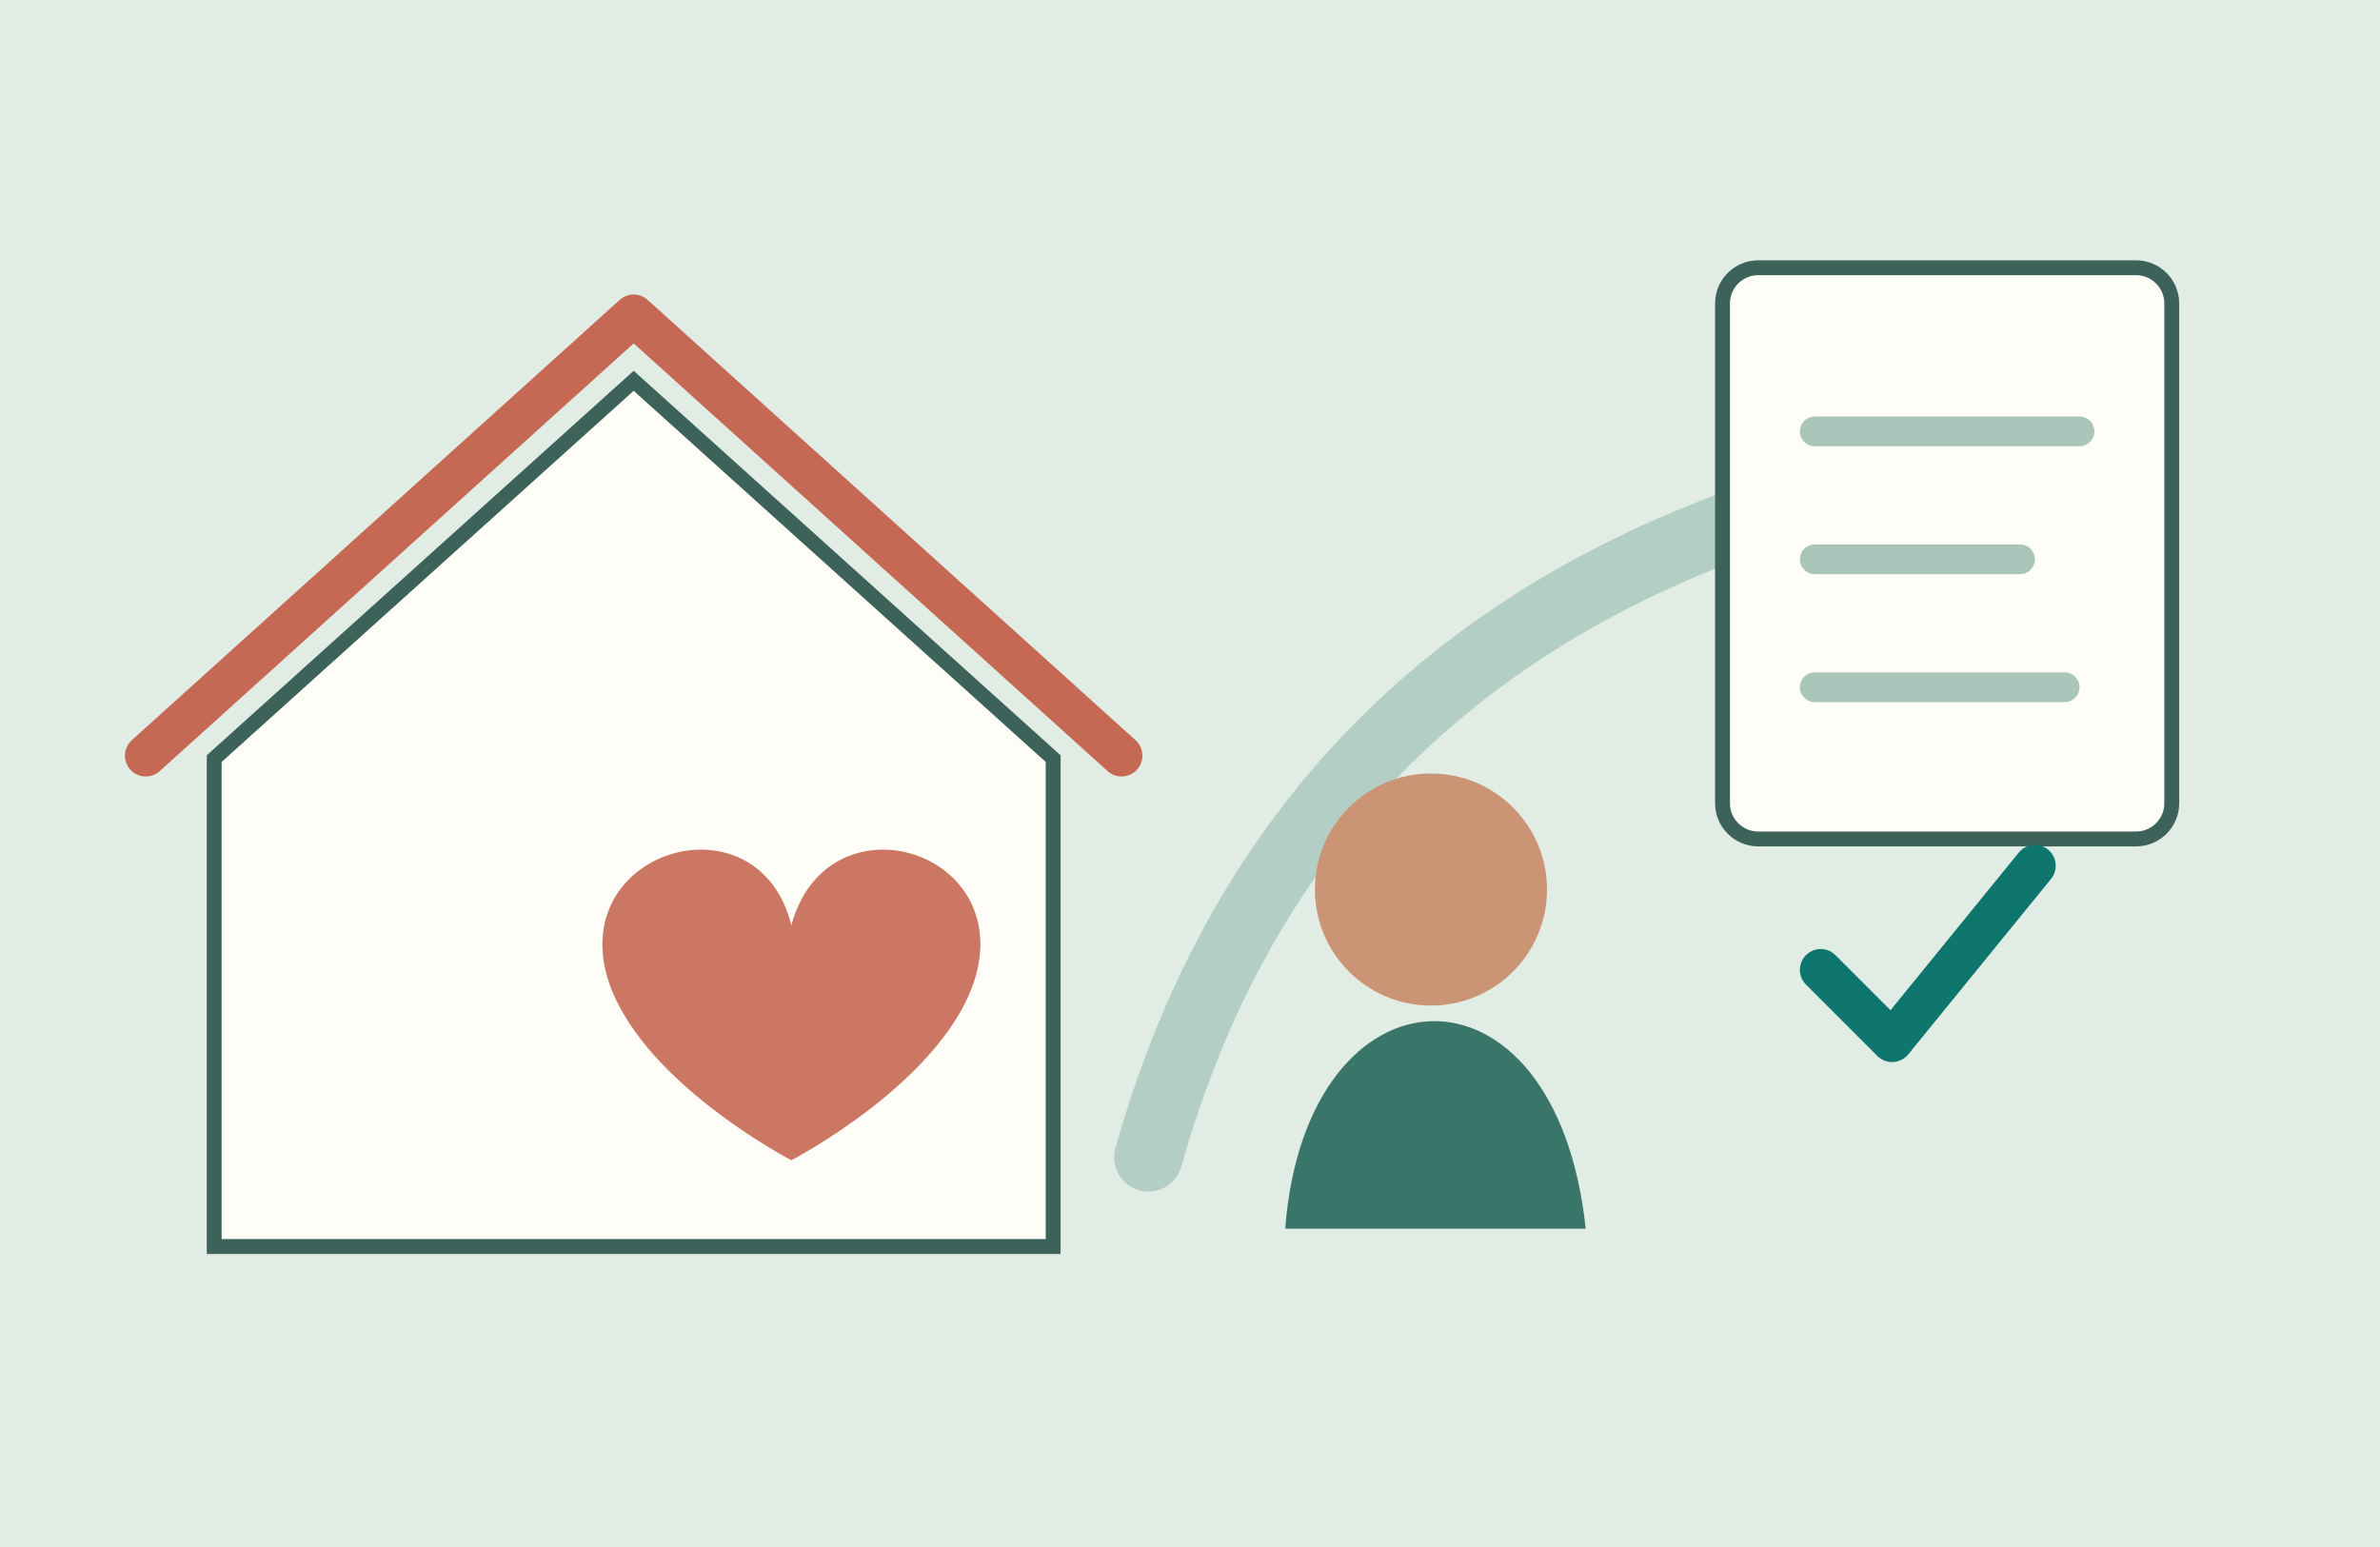
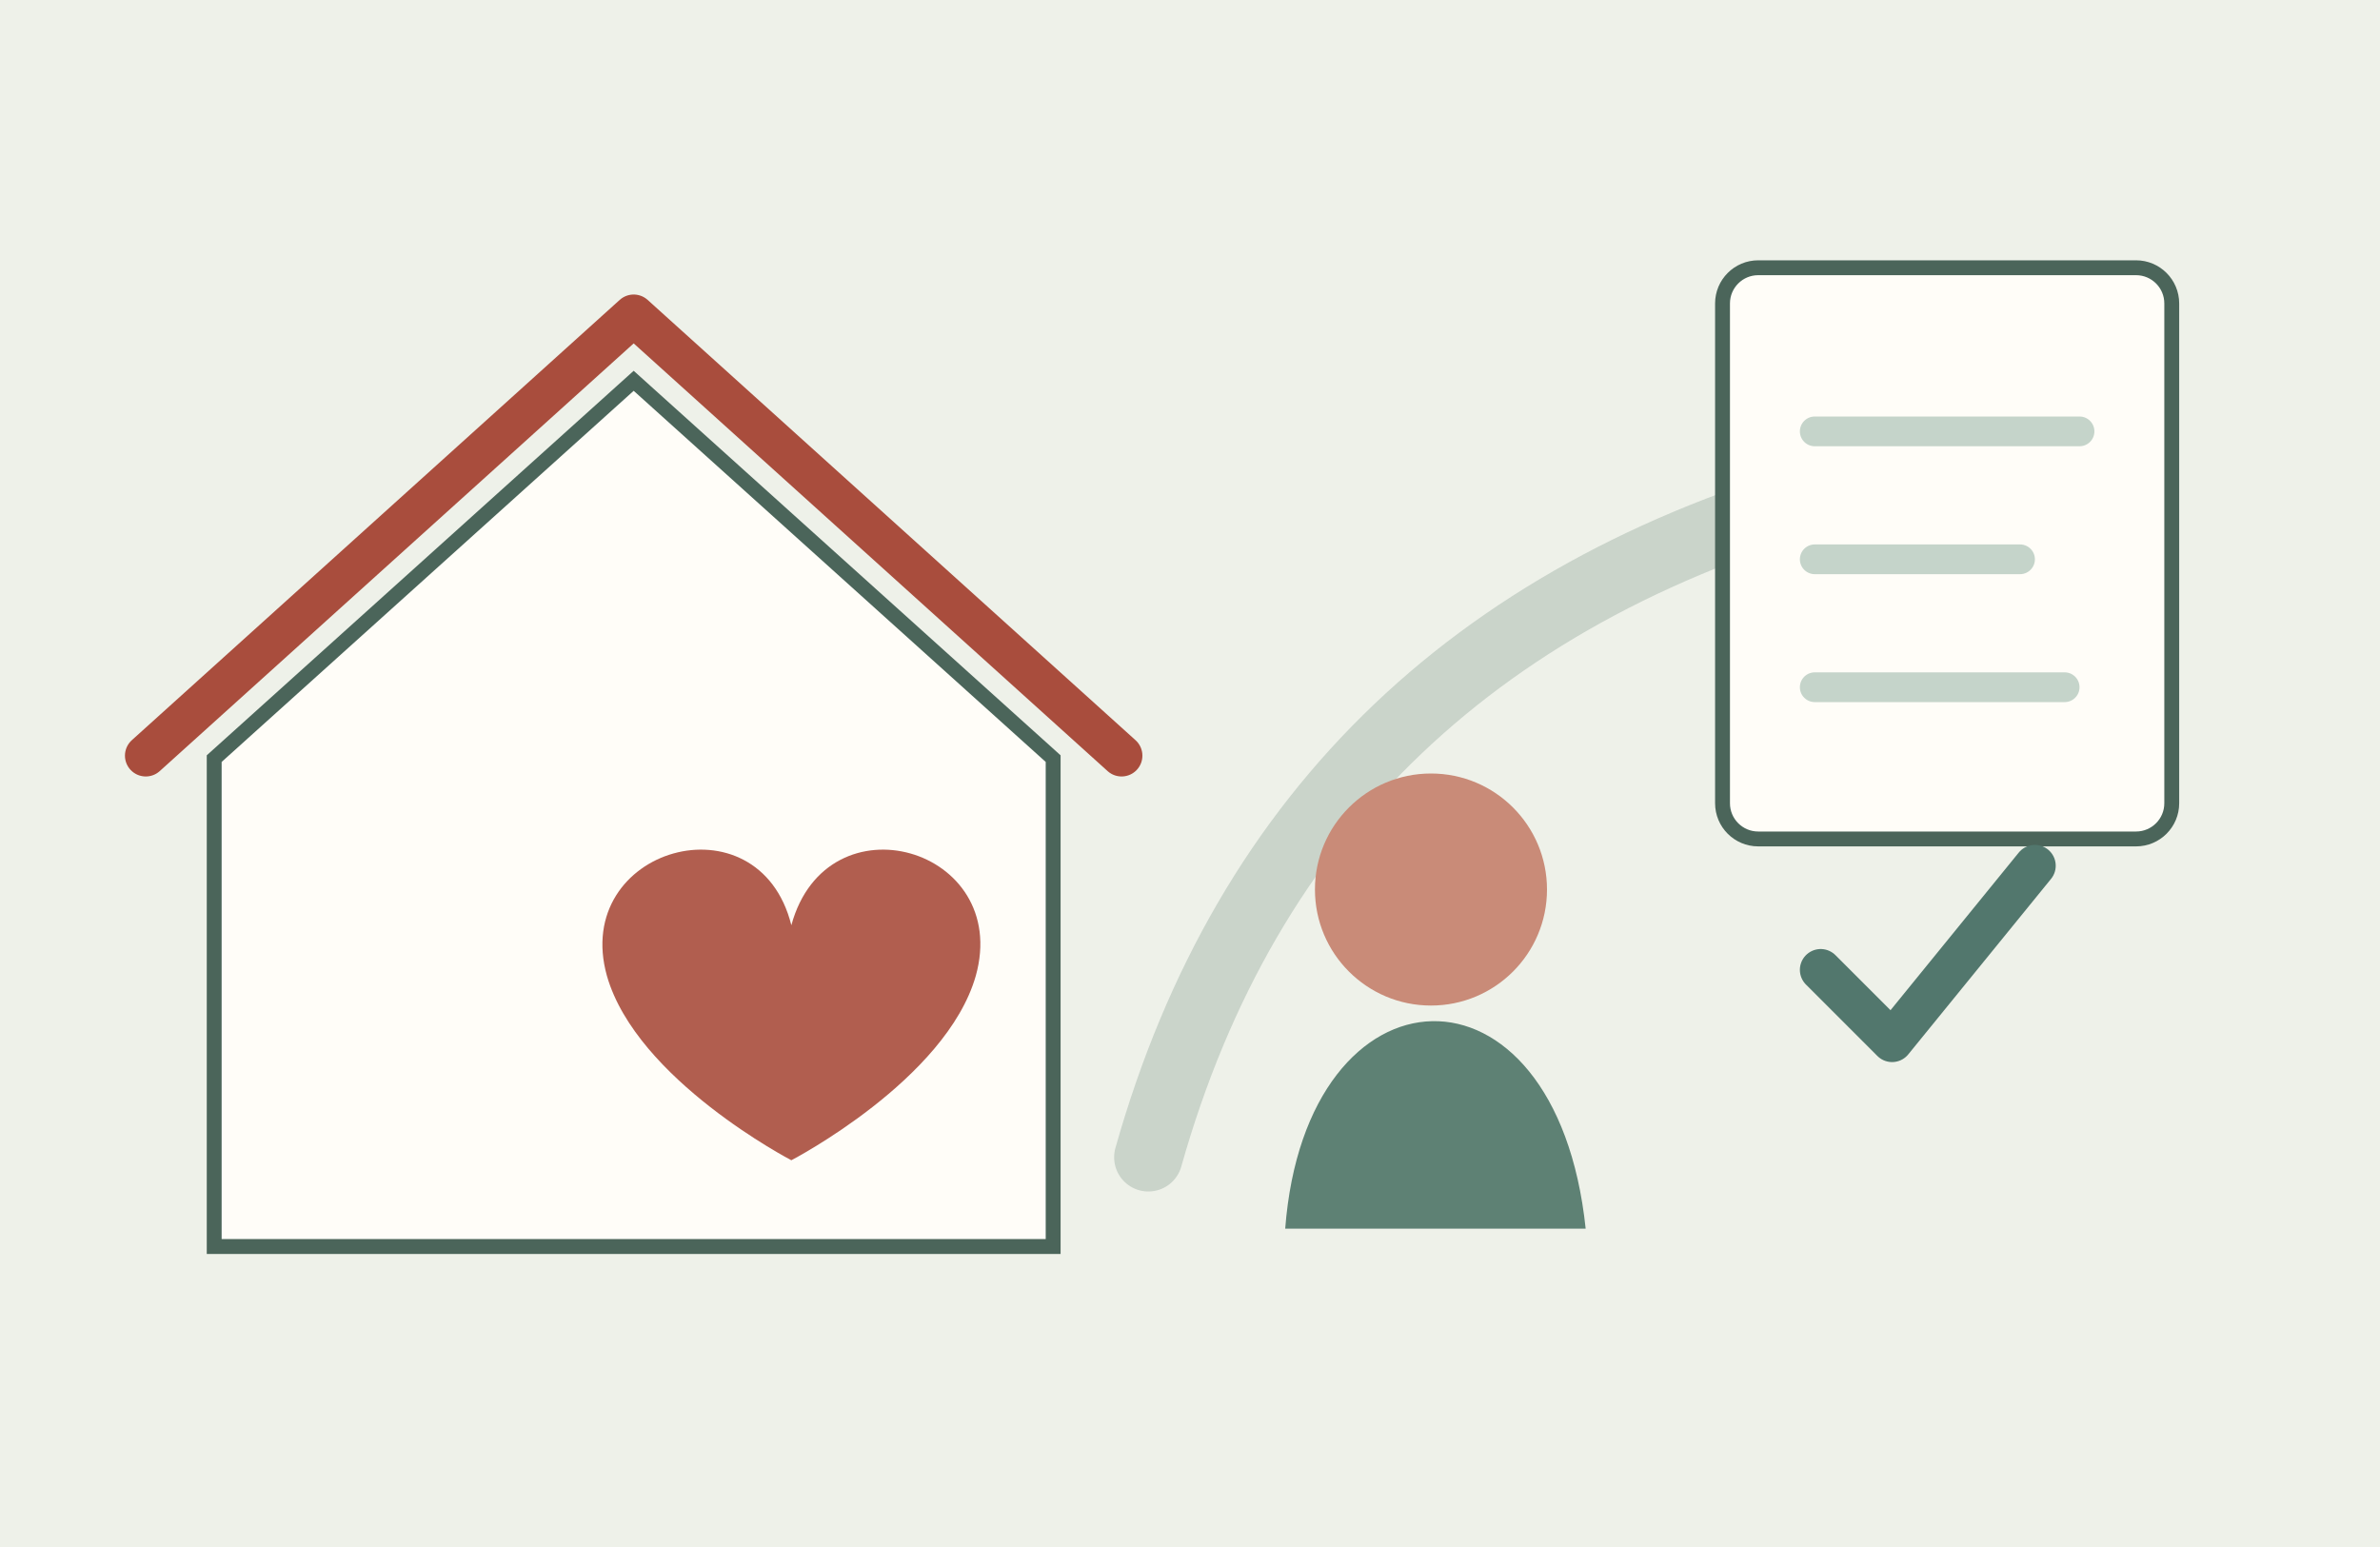
<svg xmlns="http://www.w3.org/2000/svg" viewBox="0 0 800 520" role="img" aria-labelledby="title">
-   <rect width="800" height="520" fill="#e0ece4" />
-   <path d="M72 255 213 128l141 127v164H72z" fill="#fffdf7" stroke="#3d6259" stroke-width="5" />
-   <path d="M49 254 213 106l164 148" fill="none" stroke="#c56854" stroke-width="14" stroke-linecap="round" stroke-linejoin="round" />
-   <path d="M204 328c-12-43 51-61 62-17 12-44 74-26 62 17-10 35-62 62-62 62s-52-27-62-62z" fill="#c56854" opacity=".9" />
-   <path d="M386 389c33-117 112-192 236-225" fill="none" stroke="#70a093" stroke-width="23" stroke-linecap="round" opacity=".4" />
-   <circle cx="481" cy="299" r="39" fill="#ca9475" />
-   <path d="M432 413c7-91 91-95 101 0" fill="#397568" />
-   <rect x="579" y="90" width="151" height="192" rx="12" fill="#fffdf7" stroke="#3d6259" stroke-width="5" />
-   <path d="M610 145h89M610 188h69M610 231h84" stroke="#aac6ba" stroke-width="10" stroke-linecap="round" />
-   <path d="m612 326 24 24 48-59" fill="none" stroke="#0f766e" stroke-width="14" stroke-linecap="round" stroke-linejoin="round" />
+   <rect width="800" height="520" fill="#EEF1E9" />
+   <path d="M72 255 213 128l141 127v164H72z" fill="#FFFDF8" stroke="#4B655A" stroke-width="5" />
+   <path d="M49 254 213 106l164 148" fill="none" stroke="#A94D3D" stroke-width="14" stroke-linecap="round" stroke-linejoin="round" />
+   <path d="M204 328c-12-43 51-61 62-17 12-44 74-26 62 17-10 35-62 62-62 62s-52-27-62-62z" fill="#A94D3D" opacity=".9" />
+   <path d="M386 389c33-117 112-192 236-225" fill="none" stroke="#93A79C" stroke-width="23" stroke-linecap="round" opacity=".4" />
+   <circle cx="481" cy="299" r="39" fill="#C98B78" />
+   <path d="M432 413c7-91 91-95 101 0" fill="#5E8174" />
+   <rect x="579" y="90" width="151" height="192" rx="12" fill="#FFFDF8" stroke="#4B655A" stroke-width="5" />
+   <path d="M610 145h89M610 188h69M610 231h84" stroke="#C5D4CA" stroke-width="10" stroke-linecap="round" />
+   <path d="m612 326 24 24 48-59" fill="none" stroke="#52776D" stroke-width="14" stroke-linecap="round" stroke-linejoin="round" />
</svg>
